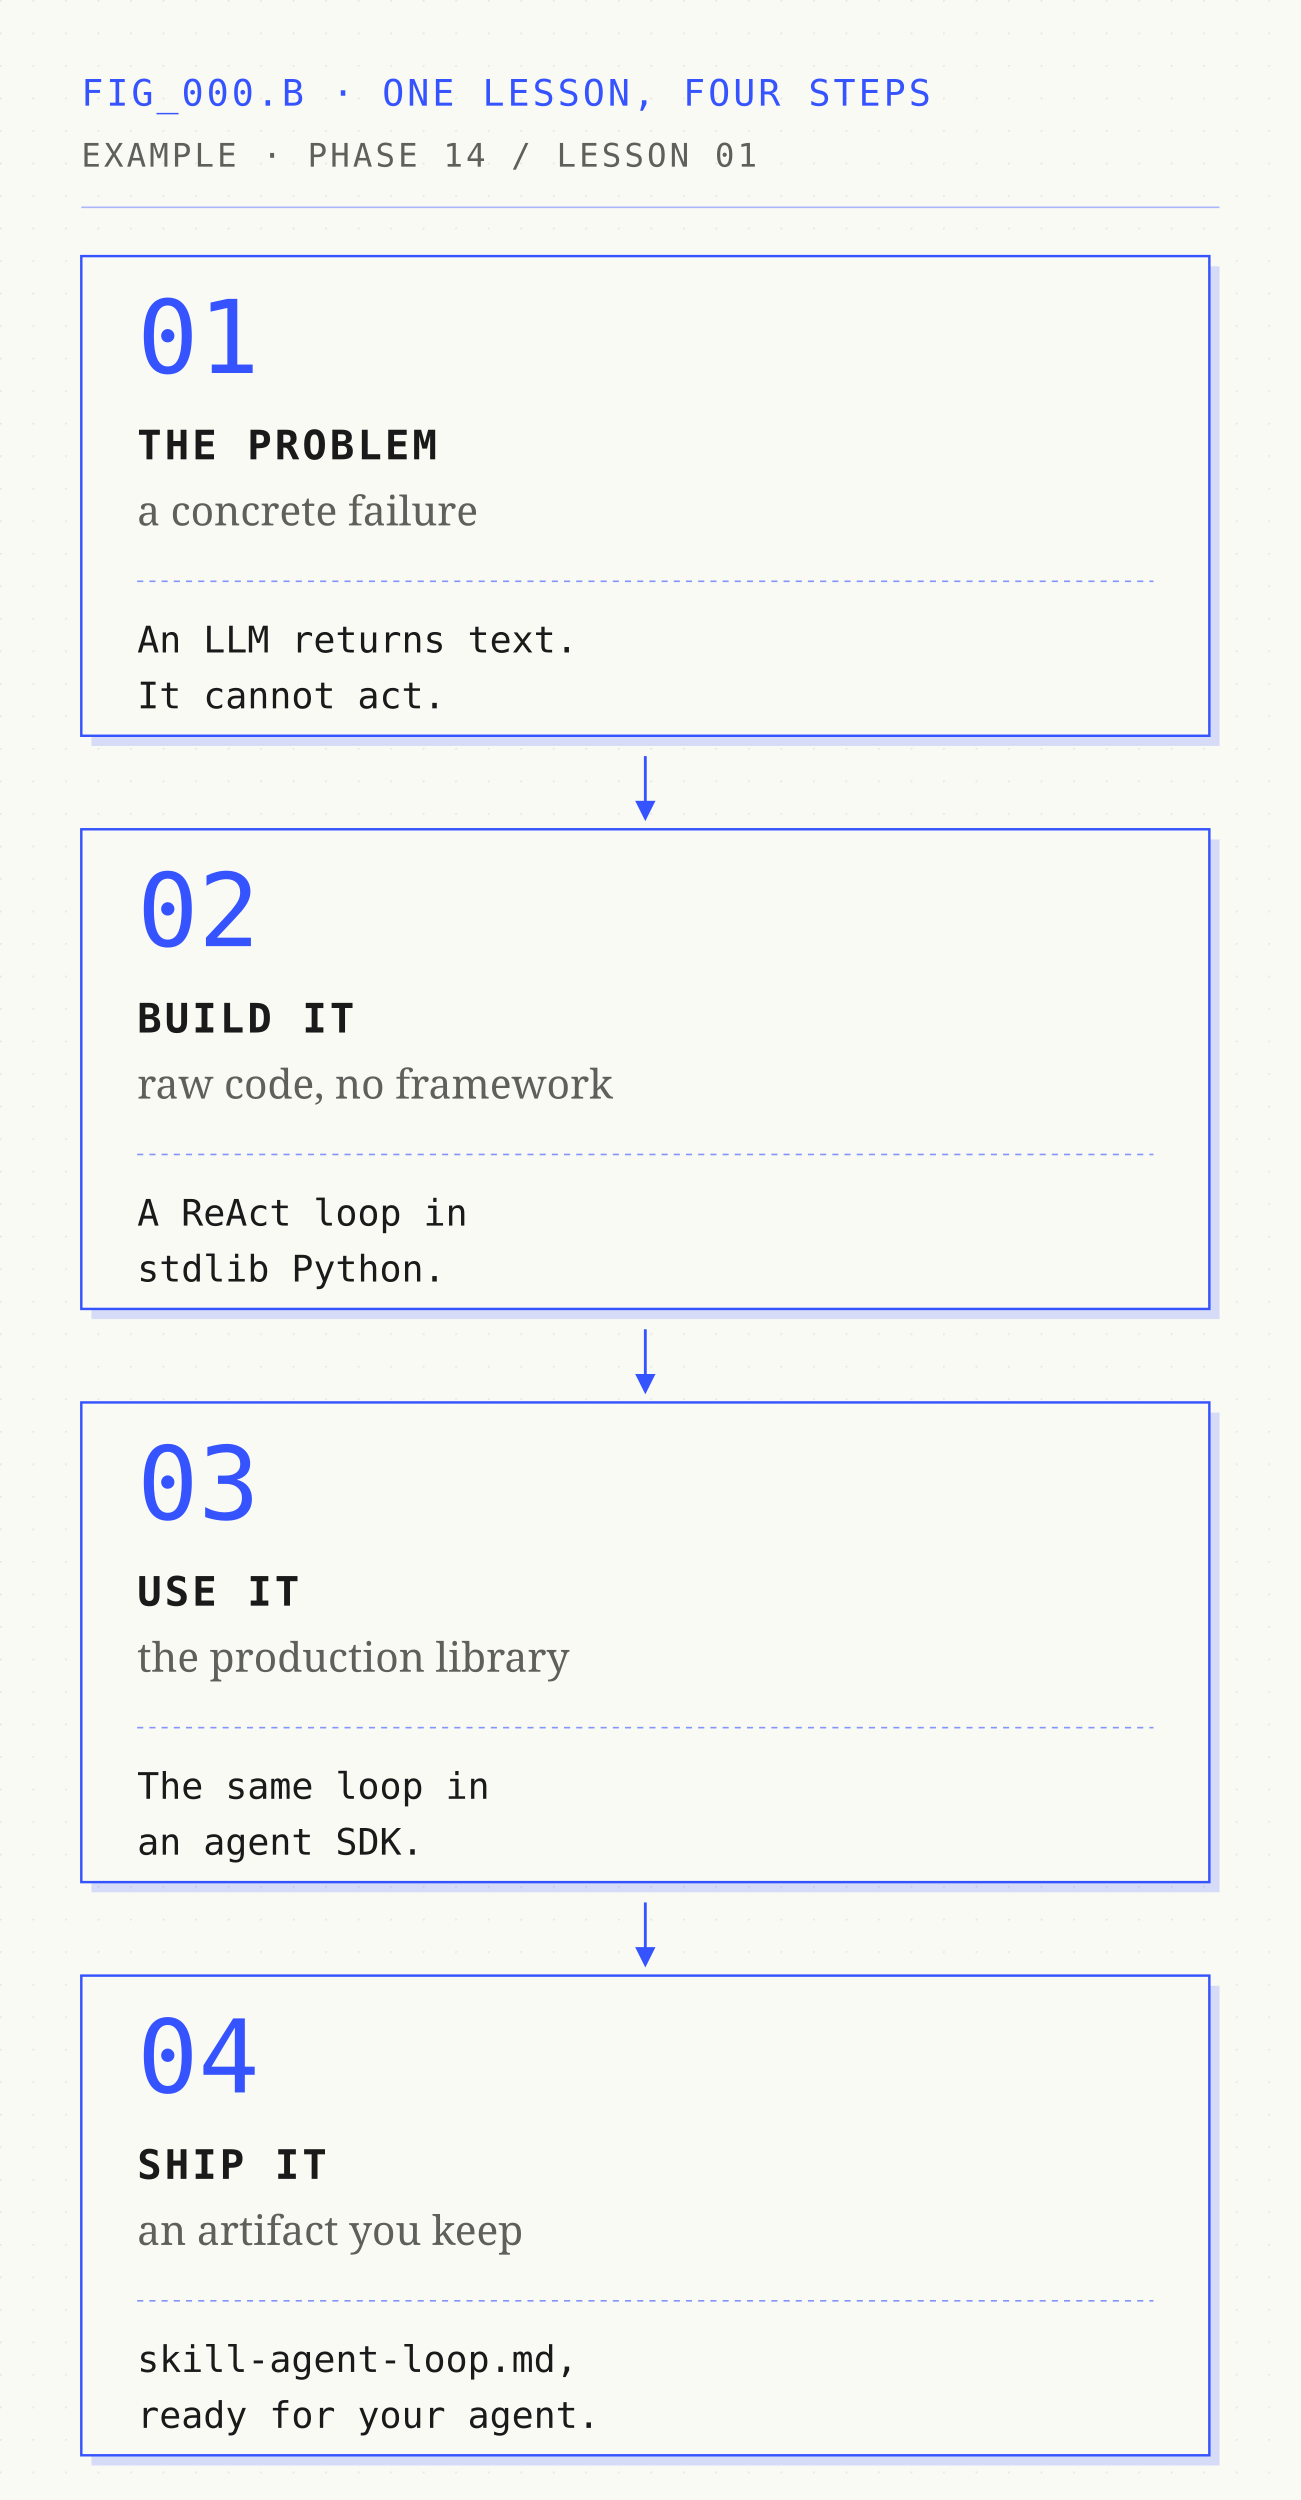
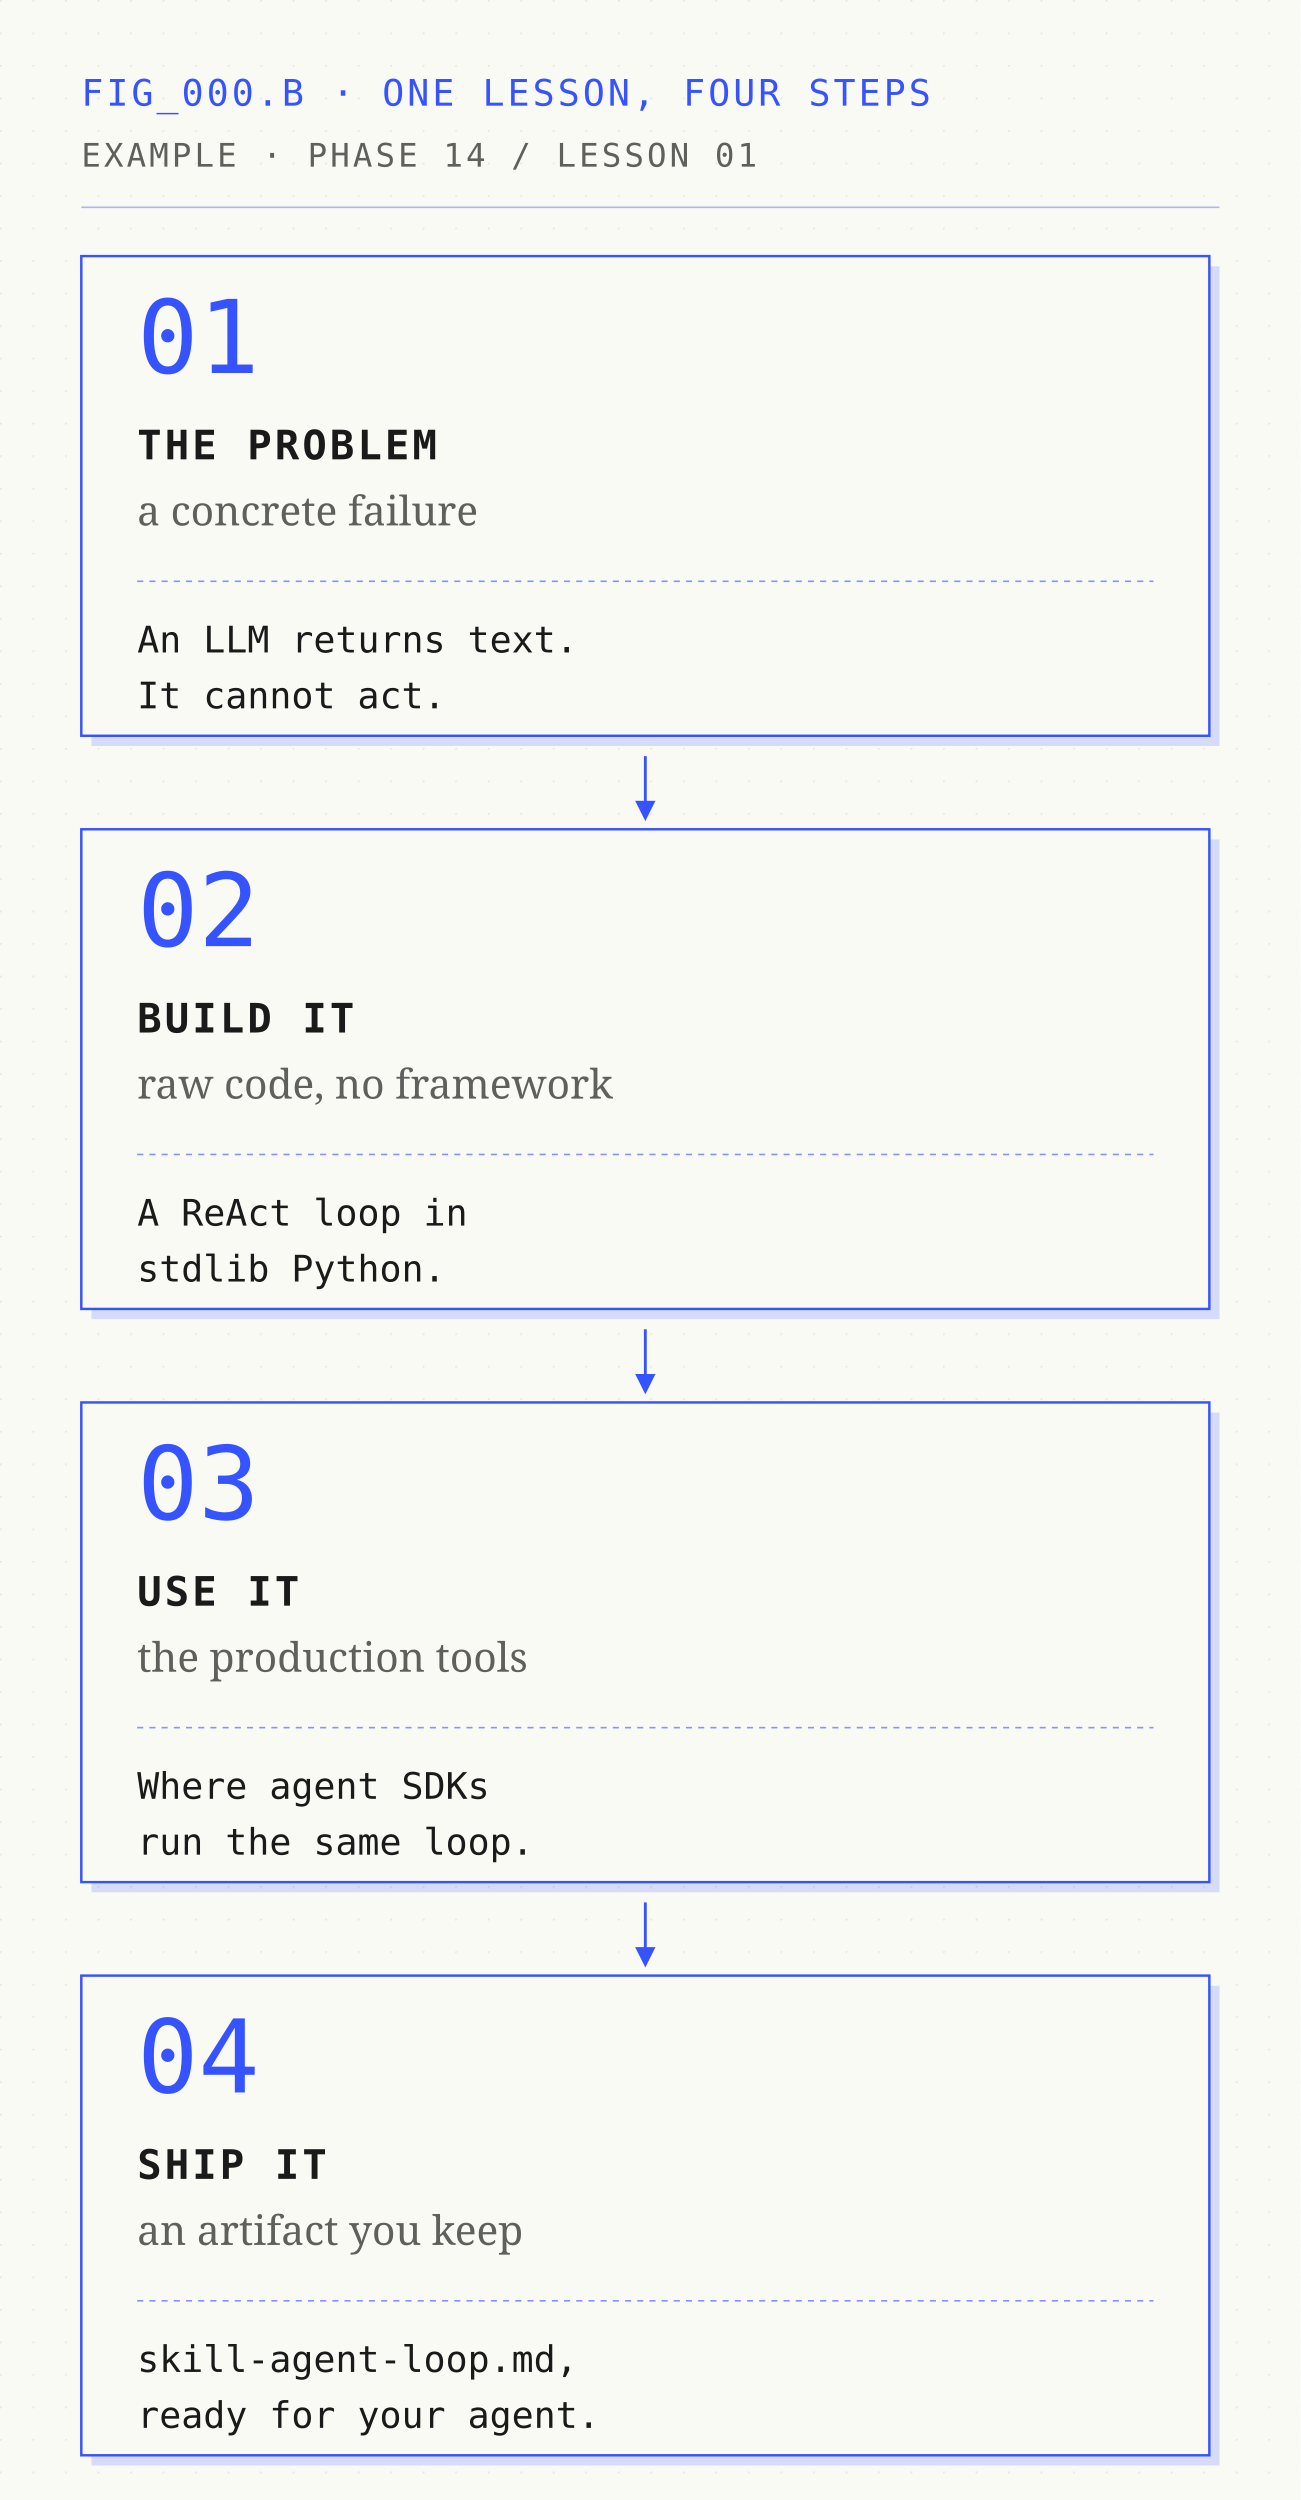
- <svg xmlns="http://www.w3.org/2000/svg" width="640" height="1230" viewBox="0 0 640 1230" role="img" aria-label="One lesson, four steps: the problem, build it from scratch, use the production library, ship an artifact you keep. Example: Phase 14, Lesson 01, the agent loop.">
+ <svg xmlns="http://www.w3.org/2000/svg" width="640" height="1230" viewBox="0 0 640 1230" role="img" aria-label="One lesson in four steps: the problem, build it from scratch, see where production tools do the same work, and ship an artifact you keep. The example is the agent loop lesson in Phase 14.">
  <defs>
    <pattern id="paper" width="16" height="16" patternUnits="userSpaceOnUse">
      <circle cx="0" cy="0" r="1" fill="#1a1a1a" fill-opacity="0.08" />
    </pattern>
  </defs>
  <rect width="640" height="1230" fill="#fafaf5" />
  <rect width="640" height="1230" fill="url(#paper)" />
  <text x="40" y="52" font-family="'JetBrains Mono', ui-monospace, SFMono-Regular, Menlo, Consolas, monospace" font-size="18" fill="#3553ff" letter-spacing="1.5">FIG_000.B  ·  ONE LESSON, FOUR STEPS</text>
  <text x="40" y="82" font-family="'JetBrains Mono', ui-monospace, SFMono-Regular, Menlo, Consolas, monospace" font-size="16" fill="#5f5f5c" letter-spacing="1.5">EXAMPLE  ·  PHASE 14 / LESSON 01</text>
  <line x1="40" y1="102" x2="600" y2="102" stroke="#3553ff" stroke-width="0.8" stroke-opacity="0.4" />
  <rect x="45" y="131" width="555" height="236" fill="#3553ff" fill-opacity="0.18" />
  <rect x="40" y="126" width="555" height="236" fill="#fafaf5" stroke="#3553ff" stroke-width="1.2" />
  <text x="67.5" y="183.5" font-family="'VT323', ui-monospace, SFMono-Regular, Menlo, monospace" font-size="50" fill="#3553ff">01</text>
  <text x="67.5" y="226.0" font-family="'JetBrains Mono', ui-monospace, SFMono-Regular, Menlo, Consolas, monospace" font-size="20" fill="#1a1a1a" font-weight="700" letter-spacing="1.5">THE PROBLEM</text>
  <text x="67.5" y="258.5" font-family="'Source Serif 4', Georgia, serif" font-size="20" fill="#5f5f5c">a concrete failure</text>
  <line x1="67.5" y1="286.0" x2="567.5" y2="286.0" stroke="#3553ff" stroke-width="0.8" stroke-dasharray="3 3" stroke-opacity="0.6" />
  <text x="67.5" y="321.0" font-family="'JetBrains Mono', ui-monospace, SFMono-Regular, Menlo, Consolas, monospace" font-size="18" fill="#1a1a1a">An LLM returns text.</text>
  <text x="67.5" y="348.5" font-family="'JetBrains Mono', ui-monospace, SFMono-Regular, Menlo, Consolas, monospace" font-size="18" fill="#1a1a1a">It cannot act.</text>
  <line x1="317.5" y1="372" x2="317.5" y2="396" stroke="#3553ff" stroke-width="1.4" />
  <polygon points="317.5,404 312.5,394 322.5,394" fill="#3553ff" />
  <rect x="45" y="413" width="555" height="236" fill="#3553ff" fill-opacity="0.18" />
  <rect x="40" y="408" width="555" height="236" fill="#fafaf5" stroke="#3553ff" stroke-width="1.2" />
  <text x="67.5" y="465.5" font-family="'VT323', ui-monospace, SFMono-Regular, Menlo, monospace" font-size="50" fill="#3553ff">02</text>
  <text x="67.5" y="508.0" font-family="'JetBrains Mono', ui-monospace, SFMono-Regular, Menlo, Consolas, monospace" font-size="20" fill="#1a1a1a" font-weight="700" letter-spacing="1.5">BUILD IT</text>
  <text x="67.5" y="540.5" font-family="'Source Serif 4', Georgia, serif" font-size="20" fill="#5f5f5c">raw code, no framework</text>
  <line x1="67.5" y1="568.0" x2="567.5" y2="568.0" stroke="#3553ff" stroke-width="0.8" stroke-dasharray="3 3" stroke-opacity="0.6" />
  <text x="67.5" y="603.0" font-family="'JetBrains Mono', ui-monospace, SFMono-Regular, Menlo, Consolas, monospace" font-size="18" fill="#1a1a1a">A ReAct loop in</text>
  <text x="67.5" y="630.5" font-family="'JetBrains Mono', ui-monospace, SFMono-Regular, Menlo, Consolas, monospace" font-size="18" fill="#1a1a1a">stdlib Python.</text>
  <line x1="317.5" y1="654" x2="317.5" y2="678" stroke="#3553ff" stroke-width="1.4" />
  <polygon points="317.5,686 312.5,676 322.5,676" fill="#3553ff" />
  <rect x="45" y="695" width="555" height="236" fill="#3553ff" fill-opacity="0.18" />
  <rect x="40" y="690" width="555" height="236" fill="#fafaf5" stroke="#3553ff" stroke-width="1.2" />
  <text x="67.5" y="747.5" font-family="'VT323', ui-monospace, SFMono-Regular, Menlo, monospace" font-size="50" fill="#3553ff">03</text>
  <text x="67.5" y="790.0" font-family="'JetBrains Mono', ui-monospace, SFMono-Regular, Menlo, Consolas, monospace" font-size="20" fill="#1a1a1a" font-weight="700" letter-spacing="1.5">USE IT</text>
-   <text x="67.5" y="822.5" font-family="'Source Serif 4', Georgia, serif" font-size="20" fill="#5f5f5c">the production library</text>
+   <text x="67.5" y="822.5" font-family="'Source Serif 4', Georgia, serif" font-size="20" fill="#5f5f5c">the production tools</text>
  <line x1="67.5" y1="850.0" x2="567.5" y2="850.0" stroke="#3553ff" stroke-width="0.8" stroke-dasharray="3 3" stroke-opacity="0.6" />
-   <text x="67.5" y="885.0" font-family="'JetBrains Mono', ui-monospace, SFMono-Regular, Menlo, Consolas, monospace" font-size="18" fill="#1a1a1a">The same loop in</text>
-   <text x="67.5" y="912.5" font-family="'JetBrains Mono', ui-monospace, SFMono-Regular, Menlo, Consolas, monospace" font-size="18" fill="#1a1a1a">an agent SDK.</text>
+   <text x="67.5" y="885.0" font-family="'JetBrains Mono', ui-monospace, SFMono-Regular, Menlo, Consolas, monospace" font-size="18" fill="#1a1a1a">Where agent SDKs</text>
+   <text x="67.5" y="912.5" font-family="'JetBrains Mono', ui-monospace, SFMono-Regular, Menlo, Consolas, monospace" font-size="18" fill="#1a1a1a">run the same loop.</text>
  <line x1="317.5" y1="936" x2="317.5" y2="960" stroke="#3553ff" stroke-width="1.4" />
  <polygon points="317.5,968 312.5,958 322.5,958" fill="#3553ff" />
  <rect x="45" y="977" width="555" height="236" fill="#3553ff" fill-opacity="0.18" />
  <rect x="40" y="972" width="555" height="236" fill="#fafaf5" stroke="#3553ff" stroke-width="1.2" />
  <text x="67.5" y="1029.5" font-family="'VT323', ui-monospace, SFMono-Regular, Menlo, monospace" font-size="50" fill="#3553ff">04</text>
  <text x="67.5" y="1072.0" font-family="'JetBrains Mono', ui-monospace, SFMono-Regular, Menlo, Consolas, monospace" font-size="20" fill="#1a1a1a" font-weight="700" letter-spacing="1.5">SHIP IT</text>
  <text x="67.5" y="1104.5" font-family="'Source Serif 4', Georgia, serif" font-size="20" fill="#5f5f5c">an artifact you keep</text>
  <line x1="67.5" y1="1132.0" x2="567.5" y2="1132.0" stroke="#3553ff" stroke-width="0.8" stroke-dasharray="3 3" stroke-opacity="0.6" />
  <text x="67.5" y="1167.0" font-family="'JetBrains Mono', ui-monospace, SFMono-Regular, Menlo, Consolas, monospace" font-size="18" fill="#1a1a1a">skill-agent-loop.md,</text>
  <text x="67.5" y="1194.5" font-family="'JetBrains Mono', ui-monospace, SFMono-Regular, Menlo, Consolas, monospace" font-size="18" fill="#1a1a1a">ready for your agent.</text>
</svg>
